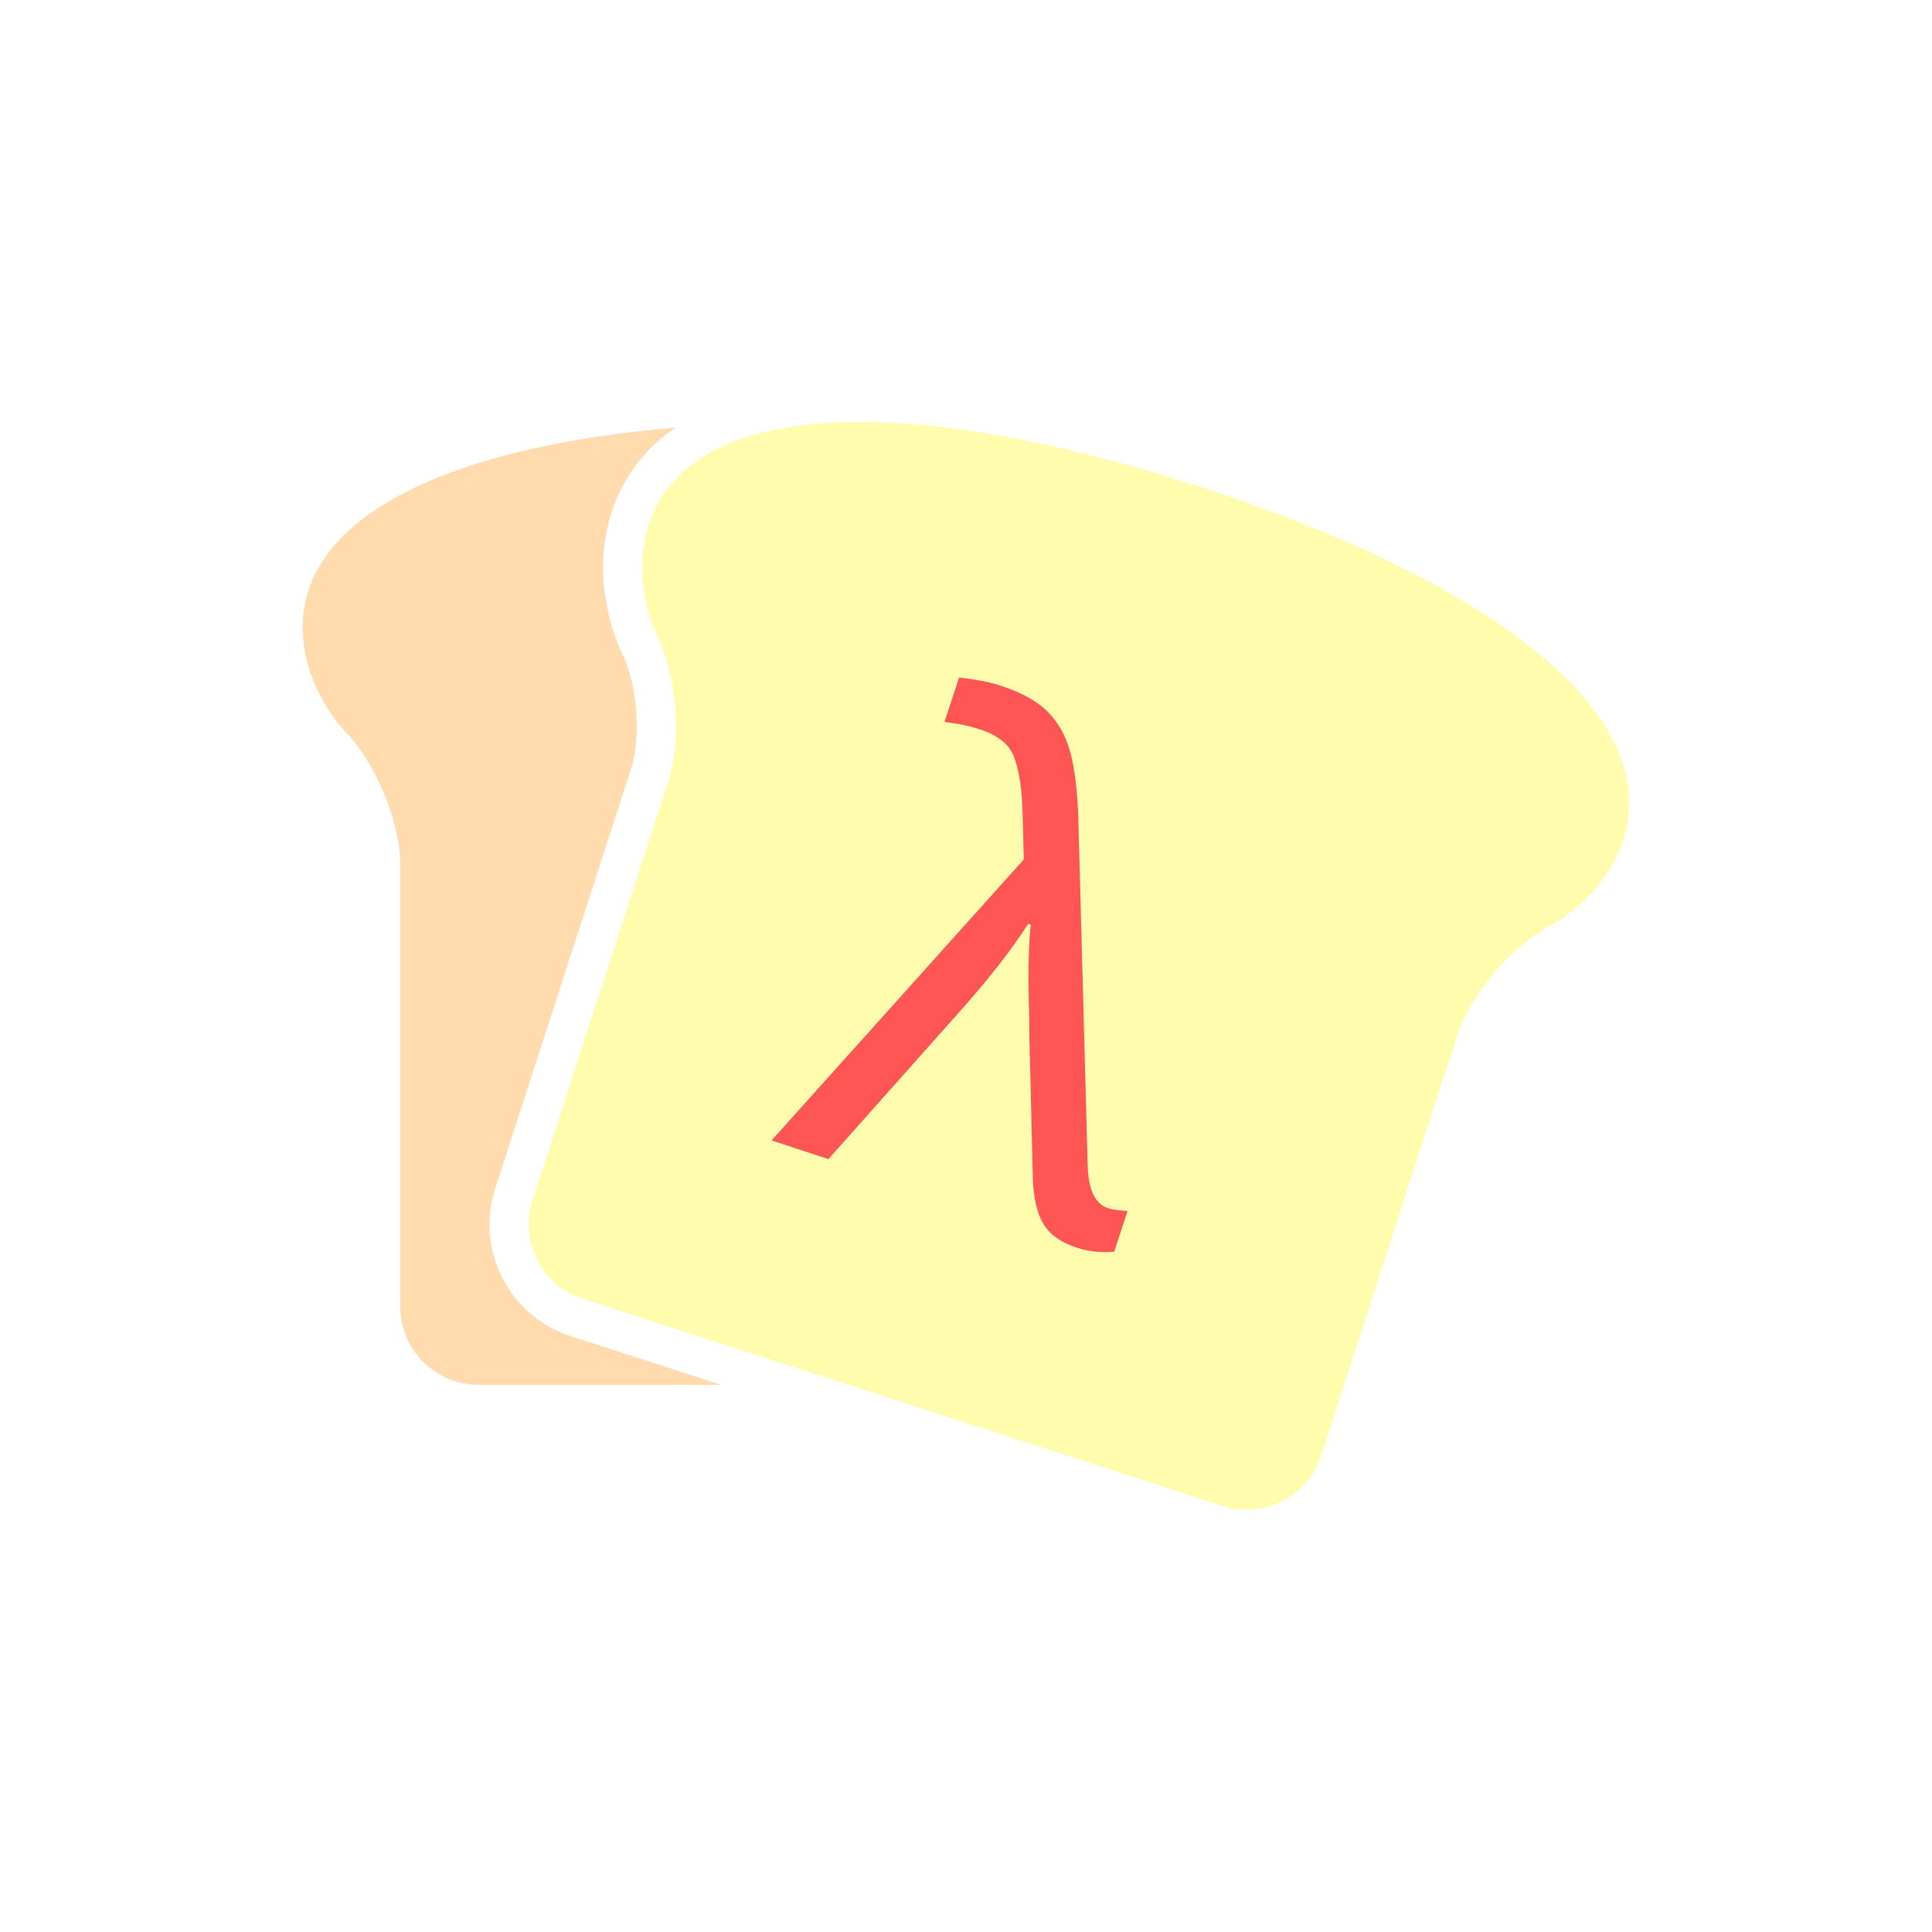
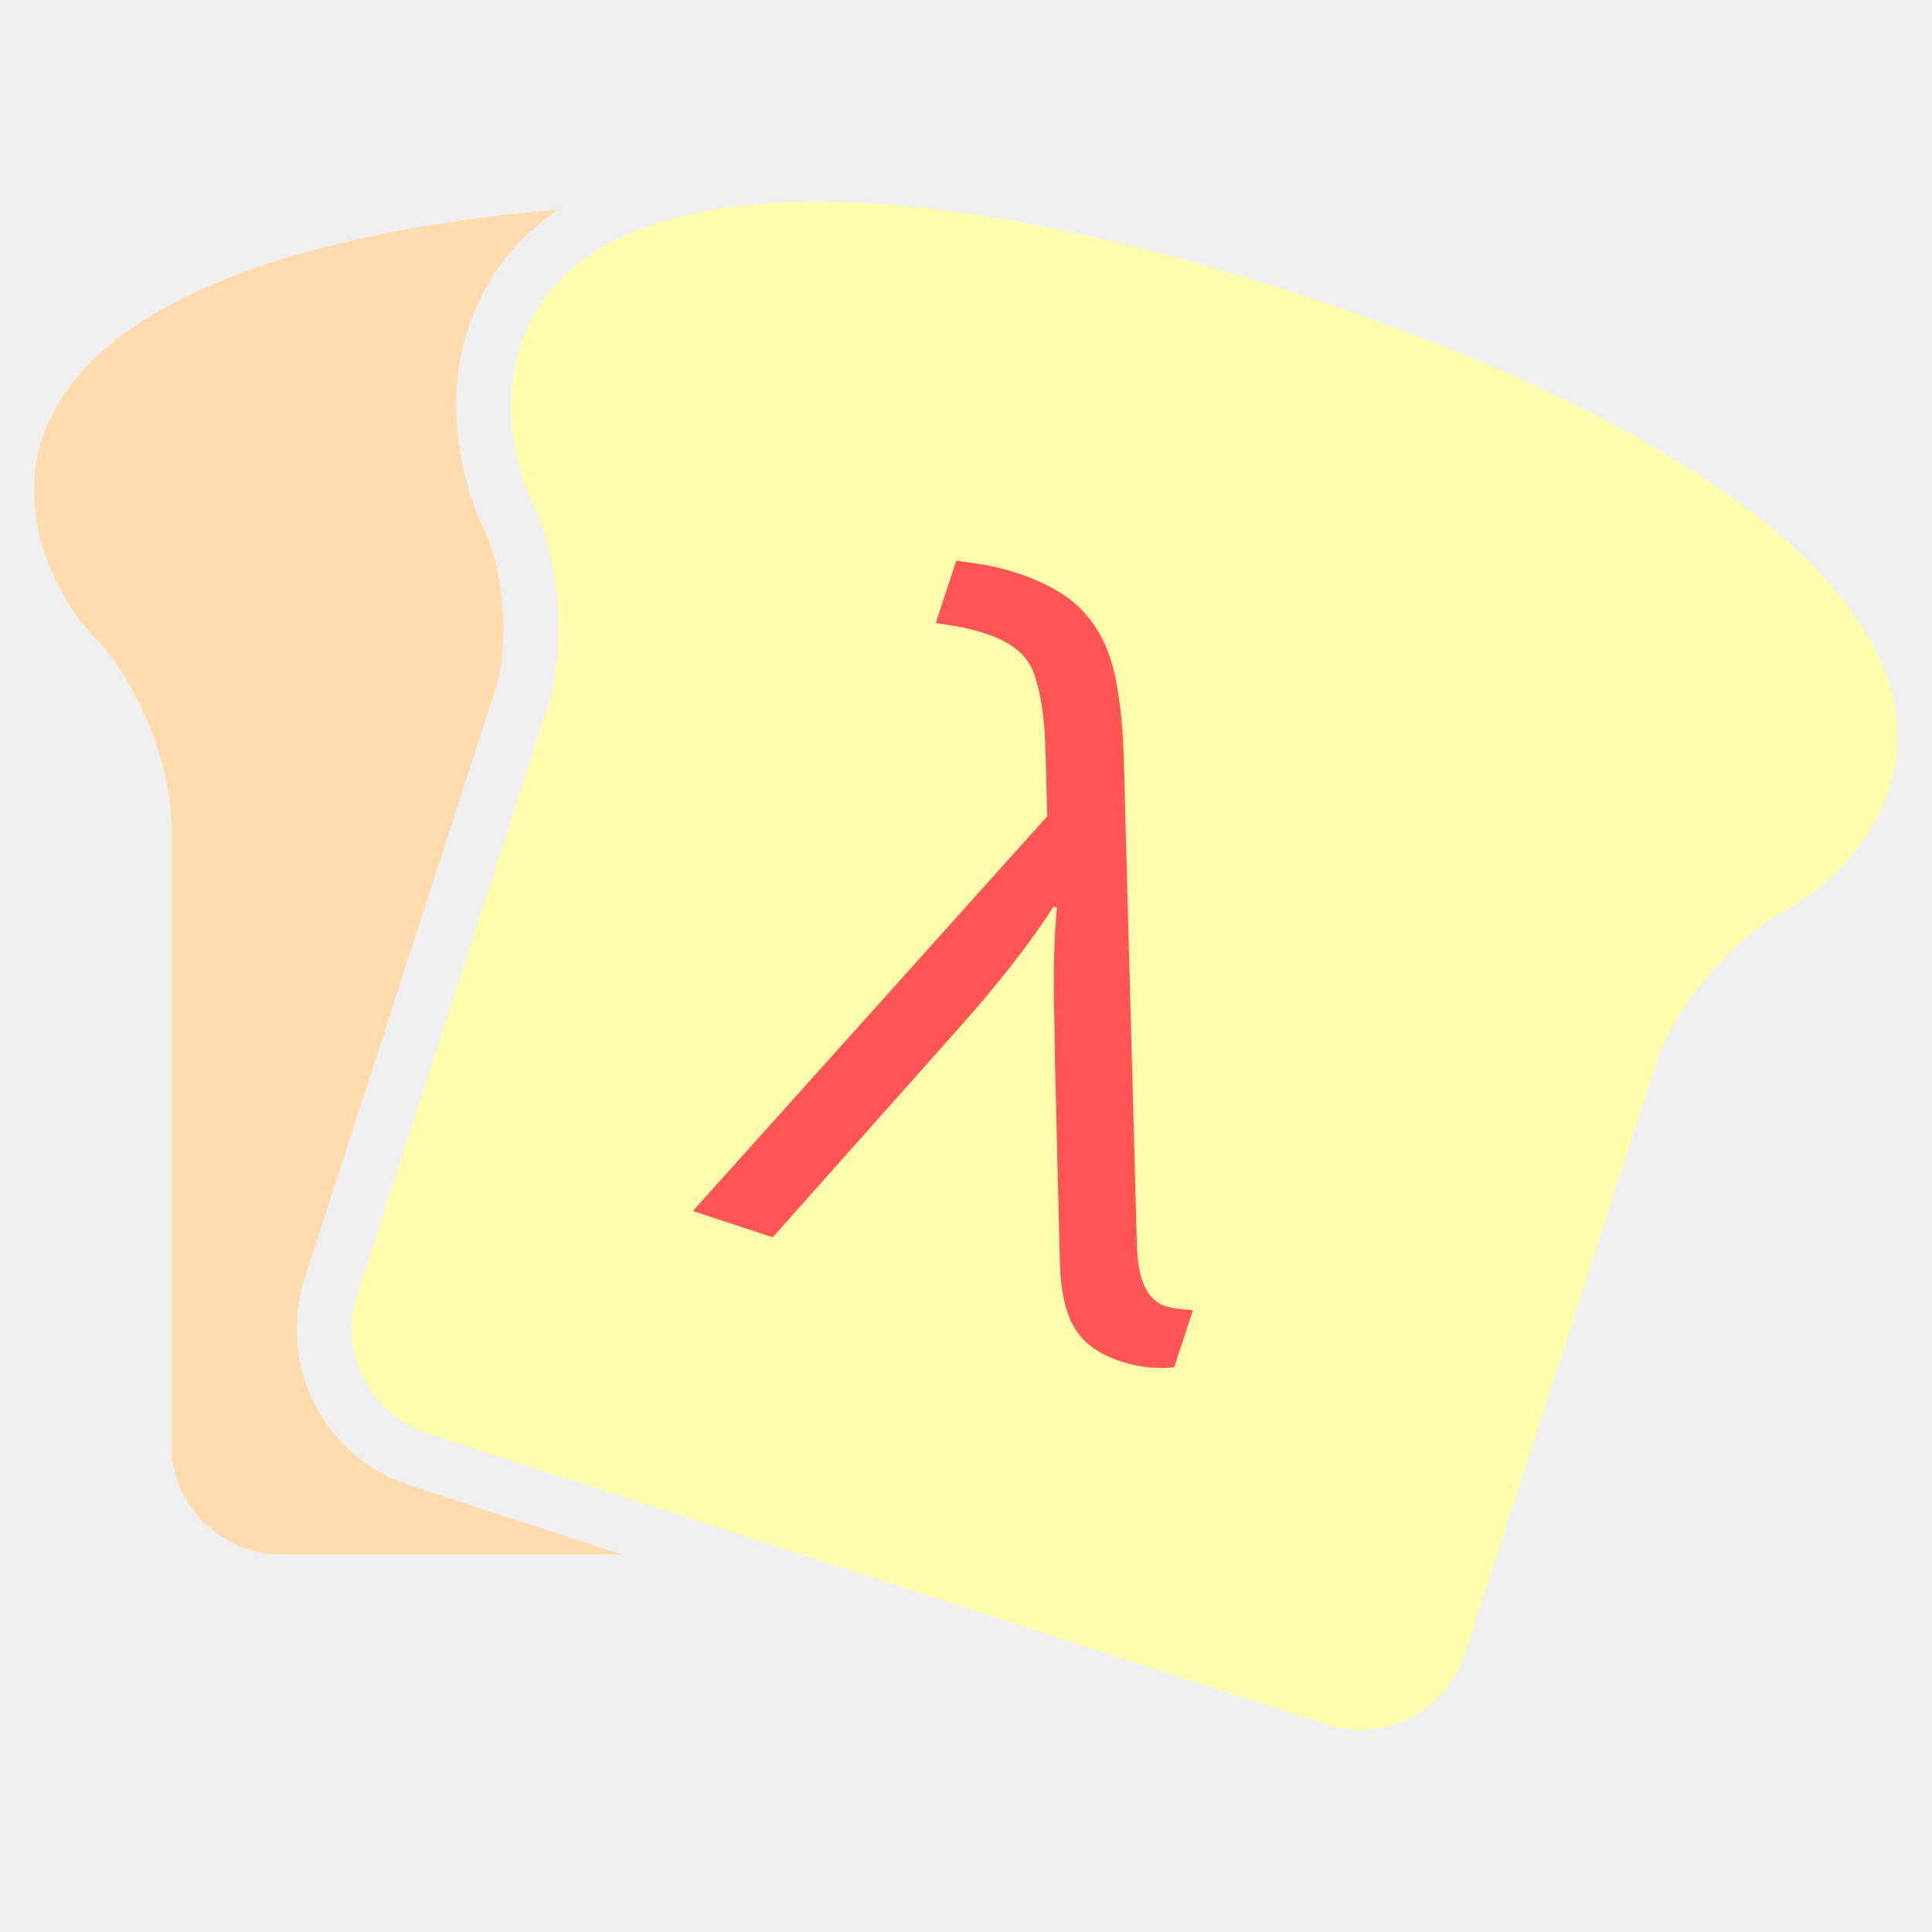
- <svg xmlns="http://www.w3.org/2000/svg" id="Layer_1" data-name="Layer 1" viewBox="0 0 512 512" version="1.1">
+ <svg xmlns="http://www.w3.org/2000/svg" id="Layer_1" data-name="Layer 1" viewBox="0 0 364.475 364.475" version="1.1" width="364.475" height="364.475">
  <defs id="defs13" />
-   <rect width="512" height="512" fill="#696969" id="rect4" style="fill:#ffffff" />
-   <path d="M430.17,222.54c10.77-33.27-34.82-68.49-112.34-93.59s-135.11-23.28-145.88,10c-5,15.45,2.23,29.69,2.23,29.69,5.15,10.15,6.49,27.32,3,38.14L141.09,318.19a20.74,20.74,0,0,0,13.32,26l169.64,54.93a20.76,20.76,0,0,0,26.06-13.3l36.08-111.42c3.5-10.83,14.65-23.94,24.77-29.15C411,245.3,425.17,238,430.17,222.54Z" id="path6" fill="#fff" style="fill:#fffcad;fill-opacity:1" />
-   <path d="M151.22,354.07a31.09,31.09,0,0,1-20-39.07l36.08-111.42c2.65-8.18,1.52-22.6-2.37-30.26-.38-.74-9.1-18.29-2.85-37.57a42.5,42.5,0,0,1,17-22.44c-60.57,5.15-98.87,23.58-98.87,53,0,16.23,11.28,27.57,11.28,27.57,8,8.07,14.59,24,14.59,35.35V346.31A20.75,20.75,0,0,0,126.81,367H191.1Z" fill="#fff" id="path8" style="fill:#ffdbad;fill-opacity:1" />
-   <text xml:space="preserve" style="font-style:normal;font-weight:normal;font-size:174.207px;line-height:1.25;font-family:sans-serif;letter-spacing:0px;word-spacing:0px;fill:#ff5555;fill-opacity:1;stroke:none;stroke-width:4.355" x="289.685" y="223.239" id="text827" transform="rotate(18.2)">
-     <tspan id="tspan825" x="289.685" y="223.239" style="fill:#ff5555;fill-opacity:1;stroke-width:4.355">λ</tspan>
+   <path d="m 356.407,148.777 c 10.77,-33.27 -34.82,-68.49 -112.34,-93.59 -77.52,-25.1 -135.11,-23.28 -145.88,10 -5,15.45 2.23,29.69 2.23,29.69 5.15,10.15 6.49,27.32 3,38.14 l -36.09,111.41 a 20.74,20.74 0 0 0 13.32,26 l 169.64,54.93 a 20.76,20.76 0 0 0 26.06,-13.3 l 36.08,-111.42 c 3.5,-10.83 14.65,-23.94 24.77,-29.15 0.04,0.05 14.21,-7.25 19.21,-22.71 z" id="path6" style="fill:#fffcad;fill-opacity:1" />
+   <path d="m 77.457,280.307 a 31.09,31.09 0 0 1 -20,-39.07 l 36.08,-111.42 c 2.65,-8.18 1.52,-22.6 -2.37,-30.26 -0.38,-0.74 -9.1,-18.29 -2.85,-37.57 a 42.5,42.5 0 0 1 17,-22.44 c -60.57,5.15 -98.87,23.58 -98.87,53 0,16.23 11.28,27.57 11.28,27.57 8,8.07 14.59,24 14.59,35.35 v 117.08 a 20.75,20.75 0 0 0 20.73,20.69 h 64.29 z" id="path8" style="fill:#ffdbad;fill-opacity:1" />
+   <text xml:space="preserve" style="font-style:normal;font-weight:normal;font-size:174.207px;line-height:1.25;font-family:sans-serif;letter-spacing:0px;word-spacing:0px;fill:#ff5555;fill-opacity:1;stroke:none;stroke-width:4.355" x="196.574" y="176.205" id="text827" transform="rotate(18.2)">
+     <tspan id="tspan825" x="196.574" y="176.205" style="fill:#ff5555;fill-opacity:1;stroke-width:4.355">λ</tspan>
  </text>
-   <flowRoot xml:space="preserve" id="flowRoot829" style="fill:black;fill-opacity:1;stroke:none;font-family:sans-serif;font-style:normal;font-weight:normal;font-size:40px;line-height:1.25;letter-spacing:0px;word-spacing:0px">
+   <flowRoot xml:space="preserve" id="flowRoot829" style="font-style:normal;font-weight:normal;font-size:40px;line-height:1.25;font-family:sans-serif;letter-spacing:0px;word-spacing:0px;fill:#000000;fill-opacity:1;stroke:none" transform="translate(-73.76271,-73.76271)">
    <flowRegion id="flowRegion831">
      <rect id="rect833" width="60.746" height="41.22" x="130.169" y="219.119" />
    </flowRegion>
    <flowPara id="flowPara835" />
  </flowRoot>
</svg>
